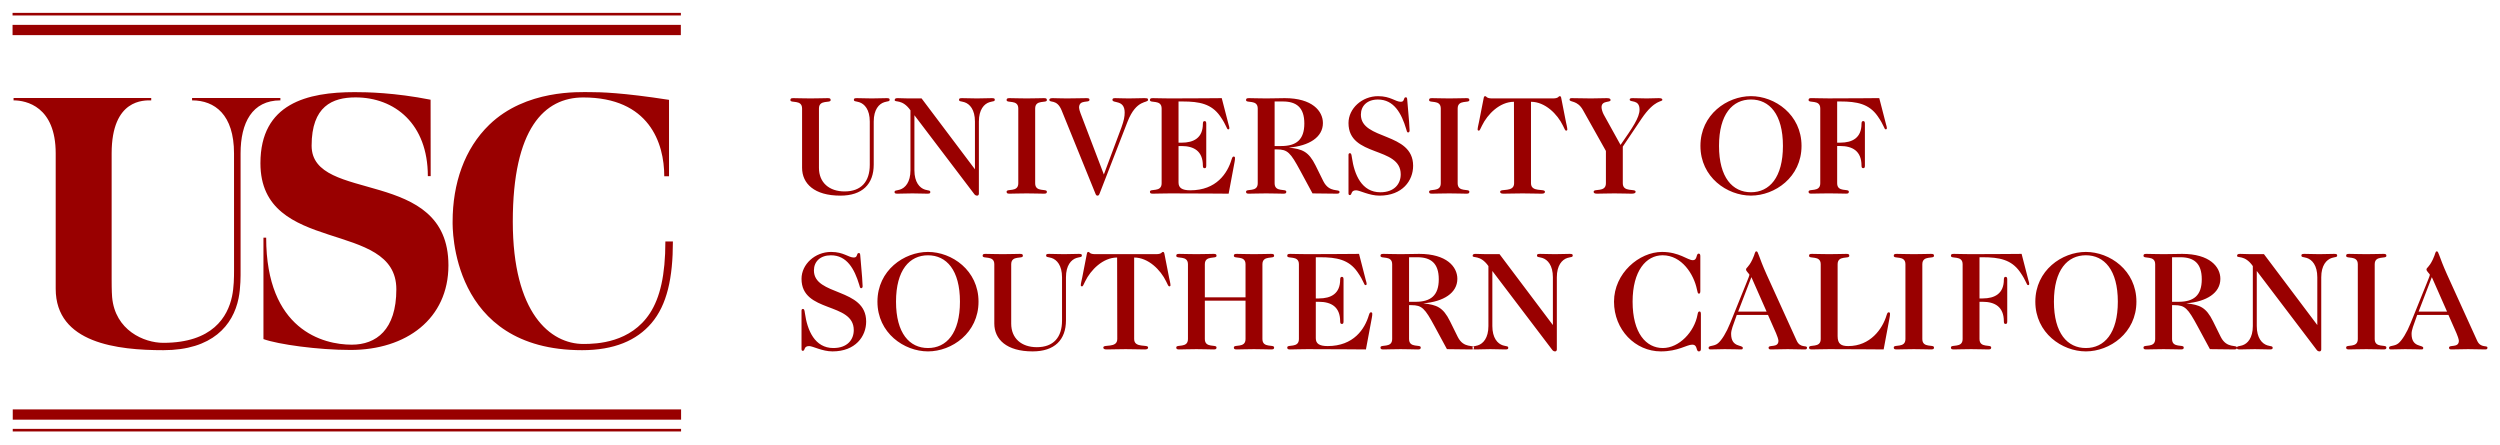
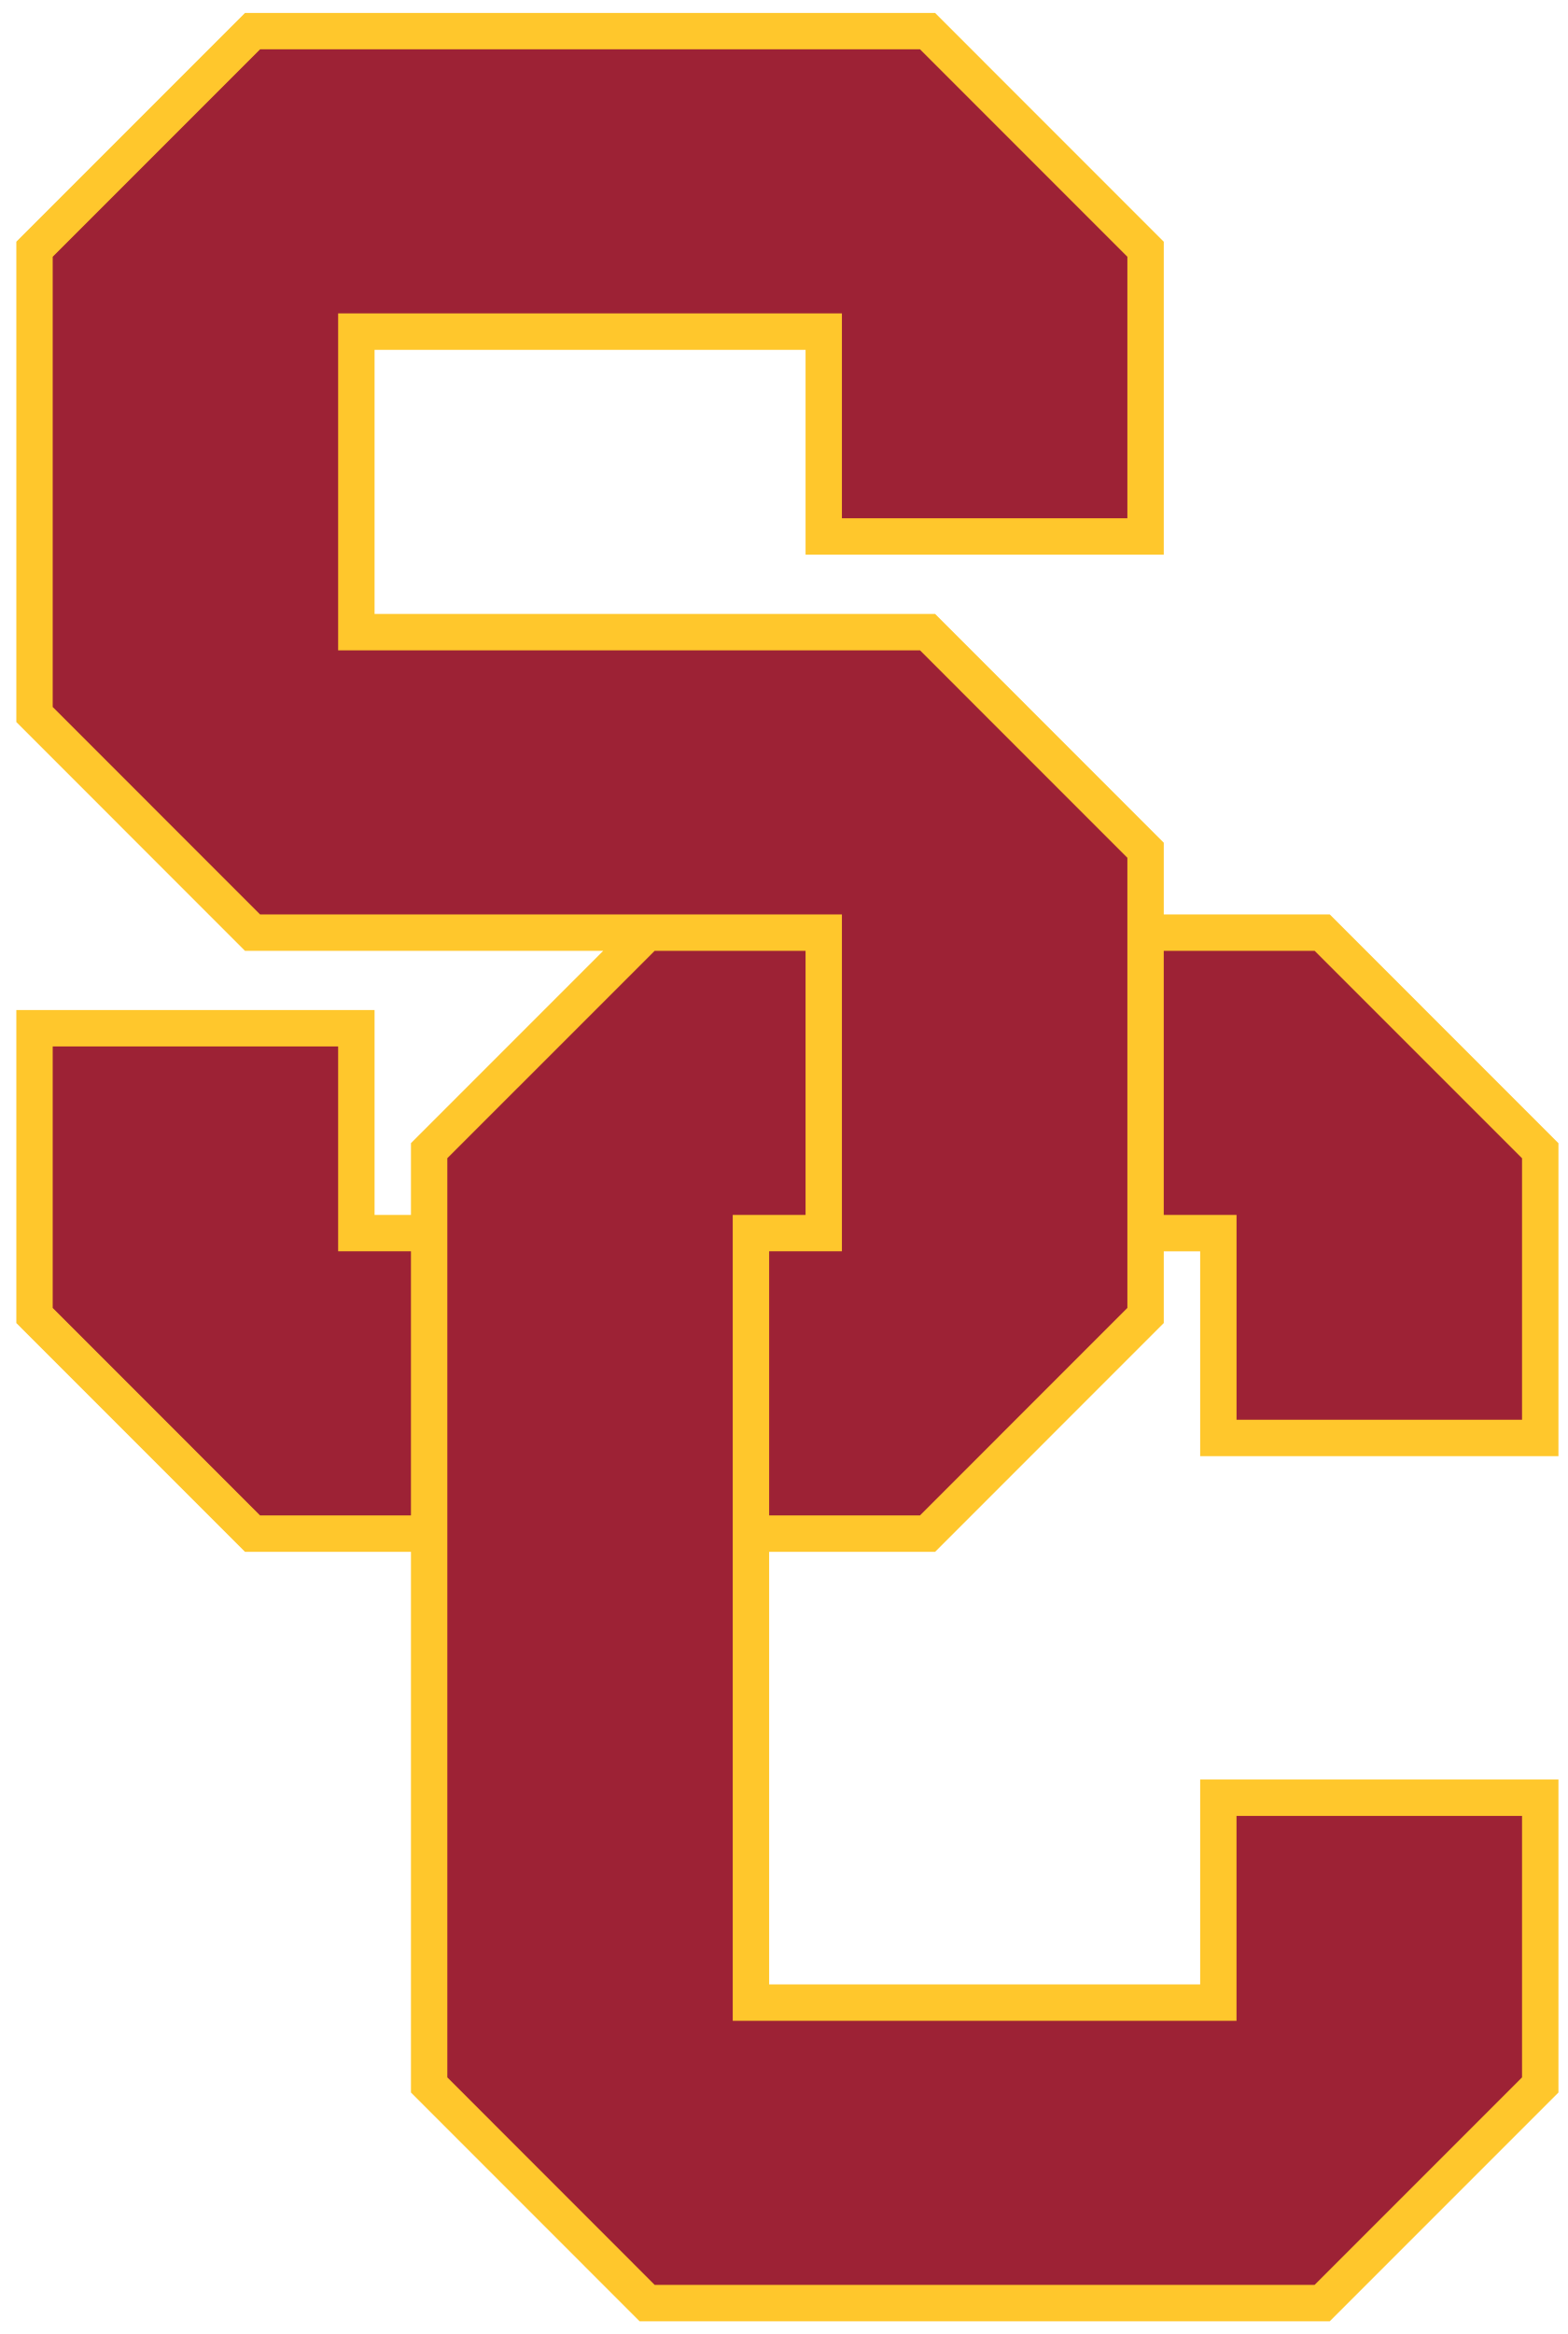
- <svg xmlns="http://www.w3.org/2000/svg" version="1.0" width="1024" height="182" viewBox="-5.283 -5.283 1051.727 186.649" id="svg38678">
-   <defs id="defs38680" />
-   <path d="M 404.868,65.801 L 404.868,45.703 C 404.868,40.688 402.671,38.281 400.425,37.573 C 398.882,37.095 398.174,37.334 398.174,36.509 C 398.174,35.981 398.53,35.864 399.478,35.864 C 401.611,35.864 403.208,35.981 405.693,35.981 C 408.184,35.981 409.785,35.864 411.914,35.864 C 412.861,35.864 413.218,35.981 413.218,36.509 C 413.218,37.334 412.505,37.095 410.967,37.573 C 408.716,38.281 406.523,40.688 406.523,45.703 L 406.523,76.055 C 406.523,76.47 406.284,76.88 405.815,76.88 C 405.4,76.88 404.927,76.704 404.634,76.294 L 379.399,43.052 L 379.399,66.211 C 379.399,71.221 381.592,73.638 383.838,74.346 C 385.381,74.814 386.089,74.585 386.089,75.405 C 386.089,75.938 385.737,76.055 384.79,76.055 C 382.651,76.055 381.055,75.938 378.569,75.938 C 376.079,75.938 374.482,76.055 372.349,76.055 C 371.406,76.055 371.045,75.938 371.045,75.405 C 371.045,74.585 371.758,74.814 373.296,74.346 C 375.552,73.638 377.739,71.221 377.739,66.211 L 377.739,40.991 C 374.302,36.094 371.108,37.803 371.108,36.685 C 371.108,36.04 371.519,35.864 372.407,35.864 C 373.828,35.864 375.02,35.981 376.909,35.981 L 382.422,35.981 L 404.868,65.801 z M 760.483,71.685 L 760.483,40.21 C 760.483,36.26 755.566,38.149 755.566,36.675 C 755.566,35.967 755.928,35.85 756.87,35.85 C 758.95,35.85 760.483,35.967 764.038,35.967 C 777.129,35.967 781.514,35.85 785.303,35.85 L 788.149,46.875 C 788.384,47.637 788.501,48.105 788.501,48.403 C 788.501,48.813 788.384,48.989 788.022,48.989 C 787.319,48.989 787.495,47.52 784.595,43.394 C 780.981,38.267 775.947,37.266 768.896,37.266 L 767.593,37.266 L 767.593,54.59 L 768.896,54.59 C 773.989,54.59 777.837,52.588 777.837,46.636 C 777.837,45.752 778.14,45.513 778.55,45.513 C 779.023,45.513 779.263,45.752 779.263,46.636 L 779.263,64.258 C 779.263,65.142 779.023,65.317 778.55,65.317 C 778.14,65.317 777.837,65.142 777.837,64.258 C 777.837,58.066 773.989,56.006 768.896,56.006 L 767.593,56.006 L 767.593,71.685 C 767.593,75.635 772.51,73.745 772.51,75.22 C 772.51,75.928 772.153,76.04 771.206,76.04 C 769.136,76.04 767.593,75.928 764.038,75.928 C 760.483,75.928 758.95,76.04 756.87,76.04 C 755.928,76.04 755.566,75.928 755.566,75.22 C 755.566,73.745 760.483,75.635 760.483,71.685 z M 731.333,35.024 C 741.343,35.024 752.603,42.749 752.603,55.952 C 752.603,69.15 741.343,76.865 731.333,76.865 C 721.323,76.865 710.073,69.15 710.073,55.952 C 710.073,42.749 721.323,35.024 731.333,35.024 z M 744.78,55.952 C 744.78,42.627 739.092,36.436 731.333,36.436 C 723.579,36.436 717.891,42.627 717.891,55.952 C 717.891,69.268 723.579,75.454 731.333,75.454 C 739.092,75.454 744.78,69.268 744.78,55.952 z M 685.288,44.526 L 677.412,56.255 L 677.412,71.689 C 677.412,75.64 682.798,73.755 682.798,75.229 C 682.798,75.938 681.978,76.055 681.025,76.055 C 678.955,76.055 677.412,75.938 673.857,75.938 C 670.308,75.938 668.765,76.055 666.694,76.055 C 665.747,76.055 665.156,75.938 665.156,75.229 C 665.156,73.755 670.308,75.64 670.308,71.689 L 670.308,58.081 L 660.649,40.869 C 658.281,36.626 655.024,37.69 655.024,36.509 C 655.024,36.04 655.322,35.864 655.913,35.864 C 658.638,35.864 661.304,35.981 664.028,35.981 C 666.279,35.981 668.53,35.864 670.659,35.864 C 671.968,35.864 672.261,36.157 672.261,36.685 C 672.261,37.866 668.472,36.685 668.472,39.692 C 668.472,40.459 668.882,41.875 669.414,42.817 L 676.465,55.547 C 681.499,48.296 684.458,44.053 684.458,40.688 C 684.458,36.216 680.317,37.803 680.317,36.509 C 680.317,36.04 680.61,35.864 681.616,35.864 C 683.335,35.864 685.708,35.981 687.48,35.981 C 689.258,35.981 691.035,35.864 692.515,35.864 C 693.525,35.864 694.058,36.04 694.058,36.567 C 694.058,37.573 690.918,36.216 685.288,44.526 z M 638.789,37.397 L 638.789,71.689 C 638.789,75.64 644.653,73.755 644.653,75.229 C 644.653,75.938 644.062,76.055 643.115,76.055 C 640.332,76.055 638.789,75.938 635.234,75.938 C 631.685,75.938 630.142,76.055 627.358,76.055 C 626.411,76.055 625.815,75.938 625.815,75.229 C 625.815,73.755 631.685,75.64 631.685,71.689 L 631.621,37.397 C 625.64,37.397 620.488,42.637 618.179,47.412 C 617.524,48.765 617.231,49.536 616.875,49.536 C 616.46,49.536 616.338,49.297 616.338,49.058 C 616.338,48.354 616.699,46.938 616.929,45.815 L 618.828,36.157 C 618.892,35.801 618.945,35.034 619.482,35.034 C 619.839,35.034 619.951,35.269 620.249,35.508 C 620.605,35.742 621.138,35.981 622.383,35.981 L 648.027,35.981 C 649.272,35.981 649.805,35.742 650.161,35.508 C 650.459,35.269 650.571,35.034 650.933,35.034 C 651.465,35.034 651.528,35.801 651.582,36.157 L 653.481,45.815 C 653.716,46.938 654.072,48.354 654.072,49.058 C 654.072,49.297 653.955,49.536 653.54,49.536 C 653.179,49.536 652.886,48.765 652.231,47.412 C 649.927,42.637 644.77,37.397 638.789,37.397 z M 600.835,71.689 L 600.835,40.22 C 600.835,36.274 595.923,38.159 595.923,36.685 C 595.923,35.981 596.274,35.864 597.222,35.864 C 599.297,35.864 600.835,35.981 604.395,35.981 C 607.944,35.981 609.487,35.864 611.558,35.864 C 612.505,35.864 612.861,35.981 612.861,36.685 C 612.861,38.159 607.944,36.274 607.944,40.22 L 607.944,71.689 C 607.944,75.64 612.861,73.755 612.861,75.229 C 612.861,75.938 612.505,76.055 611.558,76.055 C 609.487,76.055 607.944,75.938 604.395,75.938 C 600.835,75.938 599.297,76.055 597.222,76.055 C 596.274,76.055 595.923,75.938 595.923,75.229 C 595.923,73.755 600.835,75.64 600.835,71.689 z M 562.017,75.938 L 562.017,59.727 C 562.017,59.194 562.31,59.019 562.612,59.019 C 563.14,59.019 563.262,59.497 563.442,60.791 C 564.448,68.042 567.583,75.464 575.405,75.464 C 581.323,75.464 583.989,71.929 583.989,67.92 C 583.989,56.016 562.017,60.85 562.017,46.348 C 562.017,40.22 567.7,35.034 574.458,35.034 C 579.722,35.034 581.738,37.397 584.053,37.397 C 585.767,37.397 584.995,35.508 586.118,35.508 C 586.538,35.508 586.655,35.742 586.714,36.392 C 587.485,44.639 587.72,48.711 587.72,49.473 C 587.72,50.063 587.427,50.298 587.075,50.298 C 586.597,50.298 586.479,49.536 586.299,48.887 C 584.292,42.168 581.089,36.45 574.395,36.45 C 569.893,36.45 567.231,39.106 567.231,42.817 C 567.231,53.662 589.204,50.005 589.204,64.321 C 589.204,70.571 584.702,76.88 575.049,76.88 C 570.723,76.88 566.753,74.639 565.215,74.639 C 562.788,74.639 563.672,76.645 562.549,76.645 C 562.31,76.645 562.017,76.523 562.017,75.938 z M 530.938,37.27 L 530.938,56.016 L 533.662,56.016 C 540.063,56.016 543.438,53.364 543.438,46.528 C 543.438,39.751 540.063,37.27 534.429,37.27 L 530.938,37.27 z M 523.833,71.689 L 523.833,40.22 C 523.833,36.274 518.916,38.159 518.916,36.685 C 518.916,35.981 519.268,35.864 520.22,35.864 C 522.29,35.864 523.833,35.981 527.388,35.981 C 530.586,35.981 532.891,35.864 535.205,35.864 C 546.753,35.864 551.255,41.284 551.255,46.348 C 551.255,52.305 545.454,55.957 536.919,56.665 C 542.607,57.31 545.215,58.257 548.174,64.209 L 551.436,70.811 C 553.979,75.879 558.247,73.877 558.247,75.347 C 558.247,75.879 557.886,76.055 557.061,76.055 C 556.23,76.055 552.144,75.991 546.875,75.938 L 541.719,66.387 C 537.573,58.726 536.392,57.432 531.885,57.432 L 530.938,57.432 L 530.938,71.689 C 530.938,75.64 535.854,73.755 535.854,75.229 C 535.854,75.938 535.498,76.055 534.551,76.055 C 532.476,76.055 530.938,75.938 527.388,75.938 C 523.833,75.938 522.29,76.055 520.22,76.055 C 519.268,76.055 518.916,75.938 518.916,75.229 C 518.916,73.755 523.833,75.64 523.833,71.689 z M 483.403,71.689 L 483.403,40.22 C 483.403,36.274 478.486,38.159 478.486,36.685 C 478.486,35.981 478.843,35.864 479.79,35.864 C 481.865,35.864 483.403,35.981 486.958,35.981 C 500.049,35.981 504.429,35.864 508.696,35.864 L 511.543,46.88 C 511.772,47.651 511.895,48.12 511.895,48.413 C 511.895,48.828 511.772,49.004 511.421,49.004 C 510.713,49.004 510.889,47.534 507.983,43.403 C 504.37,38.281 499.336,37.27 492.29,37.27 L 490.513,37.27 L 490.513,54.6 L 491.816,54.6 C 496.909,54.6 500.757,52.598 500.757,46.645 C 500.757,45.762 501.055,45.522 501.47,45.522 C 501.938,45.522 502.178,45.762 502.178,46.645 L 502.178,64.268 C 502.178,65.151 501.938,65.332 501.47,65.332 C 501.055,65.332 500.757,65.151 500.757,64.268 C 500.757,58.081 496.909,56.016 491.816,56.016 L 490.513,56.016 L 490.513,71.338 C 490.513,73.579 491.929,74.639 495.488,74.639 C 506.445,74.639 511.128,67.446 512.842,61.616 C 513.135,60.728 513.315,60.435 513.726,60.435 C 514.145,60.435 514.263,60.728 514.263,61.03 C 514.263,61.382 514.263,61.914 514.087,62.739 L 511.597,76.055 C 506.685,76.055 501.645,75.938 486.958,75.938 C 483.403,75.938 481.865,76.055 479.79,76.055 C 478.843,76.055 478.486,75.938 478.486,75.229 C 478.486,73.755 483.403,75.64 483.403,71.689 z M 449.263,42.168 L 459.097,67.979 L 466.499,48.179 C 467.563,45.229 467.856,43.638 467.856,41.929 C 467.856,36.333 462.71,38.218 462.71,36.567 C 462.71,36.04 463.003,35.864 463.892,35.864 C 465.19,35.864 467.09,35.981 469.575,35.981 C 472.065,35.981 473.96,35.864 475.854,35.864 C 477.339,35.864 477.69,35.918 477.69,36.567 C 477.69,38.101 472.832,36.094 469.043,45.815 L 457.319,75.991 C 457.08,76.645 456.841,76.88 456.426,76.88 C 456.011,76.88 455.776,76.645 455.537,75.991 L 441.328,40.991 C 439.307,36.04 436.167,38.042 436.167,36.567 C 436.167,36.157 436.47,35.864 437.593,35.864 C 438.599,35.864 441.143,35.981 443.457,35.981 C 447.07,35.981 449.199,35.864 451.689,35.864 C 452.7,35.864 453.052,35.981 453.052,36.567 C 453.052,38.101 448.667,36.216 448.667,39.868 C 448.667,40.342 448.96,41.401 449.263,42.168 z M 423.101,71.689 L 423.101,40.22 C 423.101,36.274 418.184,38.159 418.184,36.685 C 418.184,35.981 418.54,35.864 419.487,35.864 C 421.562,35.864 423.101,35.981 426.655,35.981 C 430.205,35.981 431.753,35.864 433.818,35.864 C 434.77,35.864 435.127,35.981 435.127,36.685 C 435.127,38.159 430.205,36.274 430.205,40.22 L 430.205,71.689 C 430.205,75.64 435.127,73.755 435.127,75.229 C 435.127,75.938 434.77,76.055 433.818,76.055 C 431.753,76.055 430.205,75.938 426.655,75.938 C 423.101,75.938 421.562,76.055 419.487,76.055 C 418.54,76.055 418.184,75.938 418.184,75.229 C 418.184,73.755 423.101,75.64 423.101,71.689 z M 332.144,65.151 L 332.144,40.22 C 332.144,36.274 327.222,38.159 327.222,36.685 C 327.222,35.981 327.573,35.864 328.53,35.864 C 330.596,35.864 332.144,35.981 335.693,35.981 C 339.243,35.981 340.786,35.864 342.856,35.864 C 343.804,35.864 344.165,35.981 344.165,36.685 C 344.165,38.159 339.243,36.274 339.243,40.22 L 339.243,65.21 C 339.243,71.396 343.574,75.112 350.024,75.112 C 357.012,75.112 360.625,70.991 360.625,63.916 L 360.625,45.703 C 360.625,40.688 358.433,38.281 356.187,37.573 C 354.644,37.095 353.936,37.334 353.936,36.509 C 353.936,35.981 354.292,35.864 355.239,35.864 C 357.368,35.864 358.97,35.981 361.455,35.981 C 363.945,35.981 365.547,35.864 367.676,35.864 C 368.623,35.864 368.979,35.981 368.979,36.509 C 368.979,37.334 368.267,37.095 366.729,37.573 C 364.478,38.281 362.285,40.688 362.285,45.703 L 362.285,63.794 C 362.285,72.046 357.49,76.88 348.247,76.88 C 337.29,76.88 332.144,71.812 332.144,65.151 z M 648.003,131.323 L 648.003,111.23 C 648.003,106.216 645.815,103.804 643.56,103.091 C 642.021,102.622 641.309,102.861 641.309,102.031 C 641.309,101.499 641.67,101.382 642.612,101.382 C 644.746,101.382 646.343,101.499 648.833,101.499 C 651.318,101.499 652.915,101.382 655.054,101.382 C 656.001,101.382 656.353,101.499 656.353,102.031 C 656.353,102.861 655.645,102.622 654.106,103.091 C 651.855,103.804 649.663,106.216 649.663,111.23 L 649.663,141.582 C 649.663,141.992 649.429,142.407 648.95,142.407 C 648.535,142.407 648.066,142.231 647.769,141.812 L 622.534,108.574 L 622.534,131.738 C 622.534,136.748 624.727,139.165 626.978,139.873 C 628.516,140.342 629.229,140.103 629.229,140.928 C 629.229,141.46 628.872,141.582 627.925,141.582 C 625.796,141.582 624.194,141.46 621.704,141.46 C 619.219,141.46 617.622,141.582 615.483,141.582 C 614.536,141.582 614.185,141.46 614.185,140.928 C 614.185,140.103 614.893,140.342 616.436,139.873 C 618.682,139.165 620.879,136.748 620.879,131.738 L 620.879,106.509 C 617.446,101.621 614.243,103.33 614.243,102.207 C 614.243,101.562 614.663,101.382 615.547,101.382 C 616.968,101.382 618.149,101.499 620.049,101.499 L 625.557,101.499 L 648.003,131.323 z M 587.495,102.798 L 590.991,102.798 C 596.616,102.798 599.995,105.278 599.995,112.056 C 599.995,118.892 596.616,121.543 590.22,121.543 L 587.495,121.543 L 587.495,102.798 z M 580.391,137.217 C 580.391,141.167 575.469,139.282 575.469,140.752 C 575.469,141.46 575.83,141.582 576.777,141.582 C 578.843,141.582 580.391,141.46 583.94,141.46 C 587.495,141.46 589.033,141.582 591.108,141.582 C 592.056,141.582 592.412,141.46 592.412,140.752 C 592.412,139.282 587.495,141.167 587.495,137.217 L 587.495,122.954 L 588.442,122.954 C 592.944,122.954 594.126,124.253 598.271,131.914 L 603.433,141.46 C 608.696,141.519 612.788,141.582 613.618,141.582 C 614.448,141.582 614.8,141.406 614.8,140.874 C 614.8,139.399 610.532,141.406 607.988,136.333 L 604.731,129.736 C 601.772,123.779 599.165,122.837 593.477,122.192 C 602.007,121.484 607.812,117.827 607.812,111.875 C 607.812,106.812 603.306,101.382 591.763,101.382 C 589.453,101.382 587.139,101.499 583.94,101.499 C 580.391,101.499 578.843,101.382 576.777,101.382 C 575.83,101.382 575.469,101.499 575.469,102.207 C 575.469,103.687 580.391,101.802 580.391,105.747 L 580.391,137.217 z M 541.157,137.217 L 541.157,105.747 C 541.157,101.802 536.245,103.687 536.245,102.207 C 536.245,101.499 536.597,101.382 537.544,101.382 C 539.619,101.382 541.157,101.499 544.707,101.499 C 557.798,101.499 562.183,101.382 566.45,101.382 L 569.287,112.407 C 569.526,113.169 569.648,113.647 569.648,113.94 C 569.648,114.355 569.526,114.526 569.17,114.526 C 568.462,114.526 568.638,113.052 565.737,108.931 C 562.124,103.804 557.085,102.798 550.044,102.798 L 548.262,102.798 L 548.262,120.127 L 549.565,120.127 C 554.658,120.127 558.511,118.125 558.511,112.168 C 558.511,111.284 558.809,111.05 559.224,111.05 C 559.692,111.05 559.932,111.284 559.932,112.168 L 559.932,129.79 C 559.932,130.674 559.692,130.854 559.224,130.854 C 558.809,130.854 558.511,130.674 558.511,129.79 C 558.511,123.599 554.658,121.543 549.565,121.543 L 548.262,121.543 L 548.262,136.865 C 548.262,139.106 549.683,140.166 553.242,140.166 C 564.194,140.166 568.877,132.974 570.591,127.144 C 570.884,126.255 571.064,125.962 571.484,125.962 C 571.895,125.962 572.017,126.255 572.017,126.548 C 572.017,126.904 572.017,127.437 571.841,128.257 L 569.351,141.582 C 564.434,141.582 559.399,141.46 544.707,141.46 C 541.157,141.46 539.619,141.582 537.544,141.582 C 536.597,141.582 536.245,141.46 536.245,140.752 C 536.245,139.282 541.157,141.167 541.157,137.217 z M 518.701,121.069 L 501.582,121.069 L 501.582,137.217 C 501.582,141.167 506.499,139.282 506.499,140.752 C 506.499,141.46 506.138,141.582 505.195,141.582 C 503.125,141.582 501.582,141.46 498.027,141.46 C 494.478,141.46 492.935,141.582 490.864,141.582 C 489.912,141.582 489.556,141.46 489.556,140.752 C 489.556,139.282 494.478,141.167 494.478,137.217 L 494.478,105.747 C 494.478,101.802 489.556,103.687 489.556,102.207 C 489.556,101.499 489.912,101.382 490.864,101.382 C 492.935,101.382 494.478,101.499 498.027,101.499 C 501.582,101.499 503.125,101.382 505.195,101.382 C 506.138,101.382 506.499,101.499 506.499,102.207 C 506.499,103.687 501.582,101.802 501.582,105.747 L 501.582,119.653 L 518.701,119.653 L 518.701,105.747 C 518.701,101.802 513.784,103.687 513.784,102.207 C 513.784,101.499 514.141,101.382 515.088,101.382 C 517.158,101.382 518.701,101.499 522.251,101.499 C 525.806,101.499 527.349,101.382 529.419,101.382 C 530.366,101.382 530.728,101.499 530.728,102.207 C 530.728,103.687 525.806,101.802 525.806,105.747 L 525.806,137.217 C 525.806,141.167 530.728,139.282 530.728,140.752 C 530.728,141.46 530.366,141.582 529.419,141.582 C 527.349,141.582 525.806,141.46 522.251,141.46 C 518.701,141.46 517.158,141.582 515.088,141.582 C 514.141,141.582 513.784,141.46 513.784,140.752 C 513.784,139.282 518.701,141.167 518.701,137.217 L 518.701,121.069 z M 471.846,102.915 L 471.846,137.217 C 471.846,141.167 477.71,139.282 477.71,140.752 C 477.71,141.46 477.119,141.582 476.172,141.582 C 473.389,141.582 471.846,141.46 468.291,141.46 C 464.741,141.46 463.203,141.582 460.42,141.582 C 459.468,141.582 458.872,141.46 458.872,140.752 C 458.872,139.282 464.741,141.167 464.741,137.217 L 464.678,102.915 C 458.696,102.915 453.545,108.164 451.235,112.939 C 450.586,114.292 450.288,115.054 449.932,115.054 C 449.517,115.054 449.399,114.824 449.399,114.585 C 449.399,113.877 449.756,112.466 449.995,111.343 L 451.885,101.675 C 451.948,101.328 452.007,100.562 452.539,100.562 C 452.895,100.562 453.013,100.796 453.306,101.03 C 453.662,101.27 454.199,101.499 455.439,101.499 L 481.084,101.499 C 482.329,101.499 482.861,101.27 483.223,101.03 C 483.516,100.796 483.638,100.562 483.989,100.562 C 484.521,100.562 484.585,101.328 484.644,101.675 L 486.538,111.343 C 486.772,112.466 487.129,113.877 487.129,114.585 C 487.129,114.824 487.012,115.054 486.597,115.054 C 486.245,115.054 485.942,114.292 485.288,112.939 C 482.983,108.164 477.832,102.915 471.846,102.915 z M 413.013,130.674 L 413.013,105.747 C 413.013,101.802 408.101,103.687 408.101,102.207 C 408.101,101.499 408.452,101.382 409.399,101.382 C 411.475,101.382 413.013,101.499 416.567,101.499 C 420.122,101.499 421.66,101.382 423.735,101.382 C 424.683,101.382 425.034,101.499 425.034,102.207 C 425.034,103.687 420.122,101.802 420.122,105.747 L 420.122,130.737 C 420.122,136.924 424.443,140.635 430.903,140.635 C 437.891,140.635 441.504,136.509 441.504,129.438 L 441.504,111.23 C 441.504,106.216 439.312,103.804 437.061,103.091 C 435.522,102.622 434.81,102.861 434.81,102.031 C 434.81,101.499 435.161,101.382 436.113,101.382 C 438.247,101.382 439.844,101.499 442.334,101.499 C 444.819,101.499 446.416,101.382 448.555,101.382 C 449.497,101.382 449.854,101.499 449.854,102.031 C 449.854,102.861 449.145,102.622 447.603,103.091 C 445.347,103.804 443.159,106.216 443.159,111.23 L 443.159,129.321 C 443.159,137.573 438.364,142.407 429.126,142.407 C 418.164,142.407 413.013,137.334 413.013,130.674 z M 385.112,100.562 C 395.122,100.562 406.372,108.281 406.372,121.484 C 406.372,134.683 395.122,142.407 385.112,142.407 C 375.103,142.407 363.848,134.683 363.848,121.484 C 363.848,108.281 375.103,100.562 385.112,100.562 z M 398.56,121.484 C 398.56,108.164 392.871,101.978 385.112,101.978 C 377.349,101.978 371.665,108.164 371.665,121.484 C 371.665,134.8 377.349,140.991 385.112,140.991 C 392.871,140.991 398.56,134.8 398.56,121.484 z M 331.909,141.46 L 331.909,125.254 C 331.909,124.722 332.207,124.546 332.5,124.546 C 333.037,124.546 333.154,125.015 333.33,126.318 C 334.341,133.56 337.48,140.991 345.298,140.991 C 351.221,140.991 353.887,137.451 353.887,133.447 C 353.887,121.543 331.909,126.372 331.909,111.875 C 331.909,105.747 337.598,100.562 344.351,100.562 C 349.624,100.562 351.636,102.915 353.94,102.915 C 355.664,102.915 354.897,101.03 356.021,101.03 C 356.431,101.03 356.548,101.27 356.611,101.914 C 357.378,110.166 357.617,114.233 357.617,115 C 357.617,115.586 357.319,115.825 356.963,115.825 C 356.494,115.825 356.372,115.054 356.196,114.409 C 354.18,107.69 350.981,101.978 344.287,101.978 C 339.79,101.978 337.124,104.624 337.124,108.345 C 337.124,119.185 359.102,115.532 359.102,129.849 C 359.102,136.099 354.595,142.407 344.941,142.407 C 340.62,142.407 336.65,140.166 335.107,140.166 C 332.681,140.166 333.569,142.168 332.446,142.168 C 332.207,142.168 331.909,142.051 331.909,141.46 z M 1024.165,125.664 L 1017.769,111.167 L 1012.202,125.664 L 1024.165,125.664 z M 1024.756,127.08 L 1011.606,127.08 C 1010.01,131.621 1009.243,133.33 1009.243,135.039 C 1009.243,140.928 1014.155,139.512 1014.155,140.928 C 1014.155,141.577 1013.862,141.577 1013.208,141.577 C 1011.963,141.577 1010.542,141.46 1006.514,141.46 C 1004.561,141.46 1002.666,141.577 1000.532,141.577 C 999.937,141.577 999.761,141.343 999.761,140.869 C 999.761,139.81 1002.075,140.395 1003.73,138.979 C 1005.273,137.69 1007.226,134.565 1008.823,130.562 C 1015.933,112.876 1016.938,110.698 1016.938,110.22 C 1016.938,109.814 1015.513,108.691 1015.513,107.988 C 1015.513,107.104 1016.523,107.222 1018.183,103.74 C 1019.429,101.147 1019.126,100.322 1019.897,100.322 C 1020.669,100.322 1020.669,102.27 1024.165,110.044 L 1036.782,137.803 C 1038.315,141.284 1041.162,139.575 1041.162,140.869 C 1041.162,141.519 1040.747,141.577 1040.156,141.577 C 1037.788,141.577 1035.42,141.46 1033.052,141.46 C 1030.684,141.46 1028.369,141.577 1025.942,141.577 C 1025.347,141.577 1024.995,141.401 1024.995,140.869 C 1024.995,139.399 1029.136,141.108 1029.136,137.925 C 1029.136,137.397 1028.545,135.625 1028.13,134.741 L 1024.756,127.08 z M 986.626,137.217 L 986.626,105.747 C 986.626,101.802 981.714,103.687 981.714,102.207 C 981.714,101.499 982.065,101.382 983.013,101.382 C 985.088,101.382 986.626,101.499 990.181,101.499 C 993.735,101.499 995.278,101.382 997.349,101.382 C 998.296,101.382 998.652,101.499 998.652,102.207 C 998.652,103.687 993.735,101.802 993.735,105.747 L 993.735,137.217 C 993.735,141.167 998.652,139.282 998.652,140.752 C 998.652,141.46 998.296,141.577 997.349,141.577 C 995.278,141.577 993.735,141.46 990.181,141.46 C 986.626,141.46 985.088,141.577 983.013,141.577 C 982.065,141.577 981.714,141.46 981.714,140.752 C 981.714,139.282 986.626,141.167 986.626,137.217 z M 969.585,131.323 L 969.585,111.23 C 969.585,106.216 967.402,103.804 965.151,103.091 C 963.604,102.622 962.895,102.856 962.895,102.031 C 962.895,101.499 963.252,101.382 964.204,101.382 C 966.333,101.382 967.935,101.499 970.415,101.499 C 972.905,101.499 974.507,101.382 976.636,101.382 C 977.588,101.382 977.944,101.499 977.944,102.031 C 977.944,102.856 977.227,102.622 975.688,103.091 C 973.438,103.804 971.245,106.216 971.245,111.23 L 971.245,141.577 C 971.245,141.992 971.011,142.407 970.537,142.407 C 970.122,142.407 969.648,142.231 969.355,141.812 L 944.121,108.574 L 944.121,131.738 C 944.121,136.748 946.313,139.16 948.564,139.868 C 950.103,140.342 950.811,140.103 950.811,140.928 C 950.811,141.46 950.459,141.577 949.512,141.577 C 947.383,141.577 945.781,141.46 943.291,141.46 C 940.801,141.46 939.204,141.577 937.075,141.577 C 936.128,141.577 935.767,141.46 935.767,140.928 C 935.767,140.103 936.479,140.342 938.018,139.868 C 940.269,139.16 942.461,136.748 942.461,131.738 L 942.461,106.509 C 939.028,101.621 935.825,103.33 935.825,102.207 C 935.825,101.562 936.245,101.382 937.134,101.382 C 938.555,101.382 939.741,101.499 941.631,101.499 L 947.144,101.499 L 969.585,131.323 z M 908.481,102.798 L 911.978,102.798 C 917.603,102.798 920.981,105.273 920.981,112.056 C 920.981,118.892 917.603,121.538 911.206,121.538 L 908.481,121.538 L 908.481,102.798 z M 901.382,137.217 C 901.382,141.167 896.46,139.282 896.46,140.752 C 896.46,141.46 896.812,141.577 897.769,141.577 C 899.834,141.577 901.382,141.46 904.932,141.46 C 908.481,141.46 910.024,141.577 912.095,141.577 C 913.042,141.577 913.398,141.46 913.398,140.752 C 913.398,139.282 908.481,141.167 908.481,137.217 L 908.481,122.954 L 909.429,122.954 C 913.936,122.954 915.117,124.248 919.263,131.914 L 924.414,141.46 C 929.688,141.519 933.774,141.577 934.604,141.577 C 935.43,141.577 935.791,141.401 935.791,140.869 C 935.791,139.399 931.523,141.401 928.979,136.333 L 925.718,129.736 C 922.759,123.779 920.151,122.837 914.468,122.183 C 922.998,121.484 928.804,117.827 928.804,111.875 C 928.804,106.802 924.297,101.382 912.749,101.382 C 910.435,101.382 908.13,101.499 904.932,101.499 C 901.382,101.499 899.834,101.382 897.769,101.382 C 896.812,101.382 896.46,101.499 896.46,102.207 C 896.46,103.687 901.382,101.802 901.382,105.747 L 901.382,137.217 z M 872.222,100.562 C 882.241,100.562 893.486,108.281 893.486,121.484 C 893.486,134.683 882.241,142.407 872.222,142.407 C 862.222,142.407 850.962,134.683 850.962,121.484 C 850.962,108.281 862.222,100.562 872.222,100.562 z M 885.669,121.484 C 885.669,108.159 879.985,101.968 872.222,101.968 C 864.468,101.968 858.784,108.159 858.784,121.484 C 858.784,134.8 864.468,140.991 872.222,140.991 C 879.985,140.991 885.669,134.8 885.669,121.484 z M 820.376,137.217 L 820.376,105.747 C 820.376,101.802 815.454,103.687 815.454,102.207 C 815.454,101.499 815.806,101.382 816.763,101.382 C 818.828,101.382 820.376,101.499 823.926,101.499 C 837.017,101.499 841.401,101.382 845.19,101.382 L 848.032,112.407 C 848.267,113.169 848.389,113.638 848.389,113.94 C 848.389,114.351 848.267,114.526 847.915,114.526 C 847.202,114.526 847.383,113.052 844.478,108.931 C 840.864,103.804 835.825,102.798 828.784,102.798 L 827.476,102.798 L 827.476,120.127 L 828.784,120.127 C 833.872,120.127 837.725,118.12 837.725,112.168 C 837.725,111.284 838.018,111.05 838.433,111.05 C 838.911,111.05 839.145,111.284 839.145,112.168 L 839.145,129.79 C 839.145,130.674 838.911,130.854 838.433,130.854 C 838.018,130.854 837.725,130.674 837.725,129.79 C 837.725,123.599 833.872,121.538 828.784,121.538 L 827.476,121.538 L 827.476,137.217 C 827.476,141.167 832.393,139.282 832.393,140.752 C 832.393,141.46 832.036,141.577 831.089,141.577 C 829.019,141.577 827.476,141.46 823.926,141.46 C 820.376,141.46 818.828,141.577 816.763,141.577 C 815.806,141.577 815.454,141.46 815.454,140.752 C 815.454,139.282 820.376,141.167 820.376,137.217 z M 796.313,137.217 L 796.313,105.747 C 796.313,101.802 791.401,103.687 791.401,102.207 C 791.401,101.499 791.753,101.382 792.7,101.382 C 794.775,101.382 796.313,101.499 799.873,101.499 C 803.423,101.499 804.961,101.382 807.036,101.382 C 807.983,101.382 808.335,101.499 808.335,102.207 C 808.335,103.687 803.423,101.802 803.423,105.747 L 803.423,137.217 C 803.423,141.167 808.335,139.282 808.335,140.752 C 808.335,141.46 807.983,141.577 807.036,141.577 C 804.961,141.577 803.423,141.46 799.873,141.46 C 796.313,141.46 794.775,141.577 792.7,141.577 C 791.753,141.577 791.401,141.46 791.401,140.752 C 791.401,139.282 796.313,141.167 796.313,137.217 z M 760.674,137.217 L 760.674,105.747 C 760.674,101.802 755.762,103.687 755.762,102.207 C 755.762,101.499 756.118,101.382 757.061,101.382 C 759.136,101.382 760.674,101.499 764.229,101.499 C 767.788,101.499 769.321,101.382 771.401,101.382 C 772.344,101.382 772.7,101.499 772.7,102.207 C 772.7,103.687 767.788,101.802 767.788,105.747 L 767.788,135.981 C 767.788,139.336 769.321,140.166 772.285,140.166 C 781.523,140.166 786.675,132.974 788.398,127.144 C 788.691,126.255 788.872,125.962 789.282,125.962 C 789.697,125.962 789.819,126.255 789.819,126.548 C 789.819,126.904 789.819,127.437 789.644,128.257 L 787.153,141.577 C 782.534,141.577 777.378,141.46 764.229,141.46 C 760.674,141.46 759.136,141.577 757.061,141.577 C 756.118,141.577 755.762,141.46 755.762,140.752 C 755.762,139.282 760.674,141.167 760.674,137.217 z M 737.91,125.664 L 731.514,111.167 L 725.947,125.664 L 737.91,125.664 z M 738.501,127.08 L 725.356,127.08 C 723.755,131.621 722.983,133.33 722.983,135.039 C 722.983,140.928 727.9,139.512 727.9,140.928 C 727.9,141.577 727.607,141.577 726.953,141.577 C 725.708,141.577 724.287,141.46 720.264,141.46 C 718.306,141.46 716.411,141.577 714.277,141.577 C 713.687,141.577 713.506,141.343 713.506,140.869 C 713.506,139.81 715.82,140.395 717.476,138.979 C 719.019,137.69 720.972,134.565 722.573,130.562 C 729.673,112.876 730.684,110.698 730.684,110.22 C 730.684,109.814 729.263,108.691 729.263,107.988 C 729.263,107.104 730.273,107.222 731.929,103.74 C 733.174,101.147 732.876,100.322 733.647,100.322 C 734.419,100.322 734.419,102.27 737.91,110.044 L 750.522,137.803 C 752.07,141.284 754.907,139.575 754.907,140.869 C 754.907,141.519 754.497,141.577 753.906,141.577 C 751.533,141.577 749.165,141.46 746.797,141.46 C 744.429,141.46 742.114,141.577 739.683,141.577 C 739.092,141.577 738.74,141.401 738.74,140.869 C 738.74,139.399 742.891,141.108 742.891,137.925 C 742.891,137.397 742.29,135.625 741.88,134.741 L 738.501,127.08 z M 710.029,102.388 L 710.029,117.002 C 710.029,117.588 709.912,118.12 709.497,118.12 C 708.906,118.12 708.906,117.588 708.608,116.357 C 707.305,109.99 702.27,101.968 694.155,101.968 C 687.227,101.968 681.538,108.511 681.538,121.484 C 681.538,134.741 687.227,140.991 694.272,140.991 C 701.089,140.991 707.539,134.209 708.843,126.963 C 709.019,126.079 709.136,125.601 709.731,125.601 C 710.142,125.601 710.269,126.138 710.269,126.724 L 710.269,141.284 C 710.269,141.875 710.142,142.407 709.438,142.407 C 708.013,142.407 709.082,139.575 706.592,139.575 C 704.341,139.575 700.669,142.407 693.442,142.407 C 682.666,142.407 673.716,133.33 673.716,121.484 C 673.716,109.517 684.321,100.562 693.916,100.562 C 701.143,100.562 704.702,104.033 706.831,104.033 C 708.96,104.033 708.076,101.27 709.375,101.27 C 709.912,101.27 710.029,101.802 710.029,102.388 z M 0.078,175.005 L 281.235,175.005 L 281.235,176.084 L 0.078,176.084 L 0.078,175.005 z M 0.083,166.797 L 281.245,166.797 L 281.245,171.128 L 0.083,171.128 L 0.083,166.797 z M 0,0 L 281.157,0 L 281.157,1.084 L 0,1.084 L 0,0 z M 0,5.034 L 281.138,5.034 L 281.138,9.37 L 0,9.37 L 0,5.034 z M 274.634,96.167 L 277.798,96.167 C 277.798,111.499 275.342,122.832 268.765,130.542 C 262.554,137.808 253.076,141.895 239.595,141.895 C 184.058,141.895 185.127,89.839 185.127,87.847 C 185.127,71.724 190.117,57.163 200.557,47.056 C 215.942,32.153 238.491,33.335 243.096,33.335 C 247.3,33.335 256.46,33.525 276.167,36.582 L 276.167,68.73 L 274.165,68.73 C 274.165,54.697 267.778,35.576 240.093,35.576 C 223.73,35.576 210.444,48.608 210.444,87.788 C 210.444,126.348 226.216,139.282 240.181,139.282 C 245.835,139.282 260.059,138.755 268.149,126.318 C 272.368,119.829 274.634,110.381 274.634,96.167 z M 105.547,94.565 L 106.694,94.565 C 106.694,133.374 130.64,139.58 142.695,139.58 C 152.944,139.58 161.455,133.374 161.455,116.284 C 161.455,86.572 104.277,102.241 104.277,63.232 C 104.277,38.047 124.053,33.335 143.916,33.335 C 149.077,33.335 160.679,33.53 175.864,36.528 L 175.898,68.662 L 174.707,68.662 C 174.707,46.645 160.742,35.552 144.287,35.552 C 134.541,35.552 125.811,39.272 125.811,55.874 C 125.811,80.405 183.369,64.585 183.369,106.182 C 183.369,128.735 165.596,141.802 142.173,141.802 C 128.491,141.802 111.738,139.463 105.547,137.231 L 105.547,94.565 z M 18.149,59.106 C 18.149,39.331 5.693,36.802 0.425,36.802 L 0.425,35.806 L 58.335,35.806 L 58.335,36.802 C 55.474,36.802 41.685,36.05 41.685,59.106 L 41.685,111.899 C 41.685,112.661 41.68,117.217 41.88,119.556 C 43.11,133.55 55.322,138.804 63.403,138.804 C 84.204,138.804 90.508,127.788 92.329,119.272 C 93.135,115.522 93.179,111.05 93.179,108.525 L 93.169,59.106 C 93.169,42.798 85.059,36.802 75.522,36.802 L 75.522,35.806 L 112.671,35.806 L 112.671,36.802 C 100.815,36.802 95.928,46.191 95.928,59.106 L 95.928,108.452 C 95.928,110.317 96.011,115.483 95.083,120.054 C 92.793,131.396 84.053,141.895 63.462,141.895 C 44.219,141.895 18.149,139.014 18.149,116.064 L 18.149,59.106 z" id="path38581" style="fill:#990000;fill-opacity:1;fill-rule:nonzero;stroke:none" />
+ <svg xmlns="http://www.w3.org/2000/svg" xml:space="preserve" height="182" width="122.28" version="1.1" viewBox="0 0 122.281 182">
+   <g>
+     <path fill="#ffc72c" d="m19.112 1.008-17.838 17.838 0 37.457 17.834 17.84h27.944l-14.997 14.998v5.595h-2.839v-15.974h-27.942l0 24.408 17.838 17.84h12.943v42.16l17.836 17.84h53.829l17.84-17.84v-24.41h-27.946v15.98h-33.621v-33.73h12.943l17.838-17.84v-5.596h2.84v15.976h27.946v-24.405l-17.84-17.842h-12.946v-5.59l-17.836-17.84-43.722-0.002v-20.592h33.619v15.973h27.939v-24.404l-17.838-17.84-53.824-0z" />
+     <path d="m20.289 3.846l-16.178 16.175 0 35.108 16.174 16.176h45.385v26.269h-5.676v20.596h11.764l16.178-16.18v-35.101l-16.174-16.176-45.387-0.002v-26.273h39.295v15.976h22.266v-20.391l-16.174-16.177-51.473-0zm30.777 70.297l-16.175 16.173v0.002 71.672l16.173 16.18h51.476l16.18-16.18v-20.39h-22.271v15.98h-39.295v-62.844h5.68v-20.591l-11.768-0.002zm39.707 0v20.593h5.678v15.974h22.269v-20.39l-16.18-16.177h-11.767zm-86.662 7.459v20.388l16.174 16.18h11.77v-20.596h-5.68v-15.972h-22.264z" fill="#9d2235" transform="translate(0 -.0009308)" />
+   </g>
</svg>
